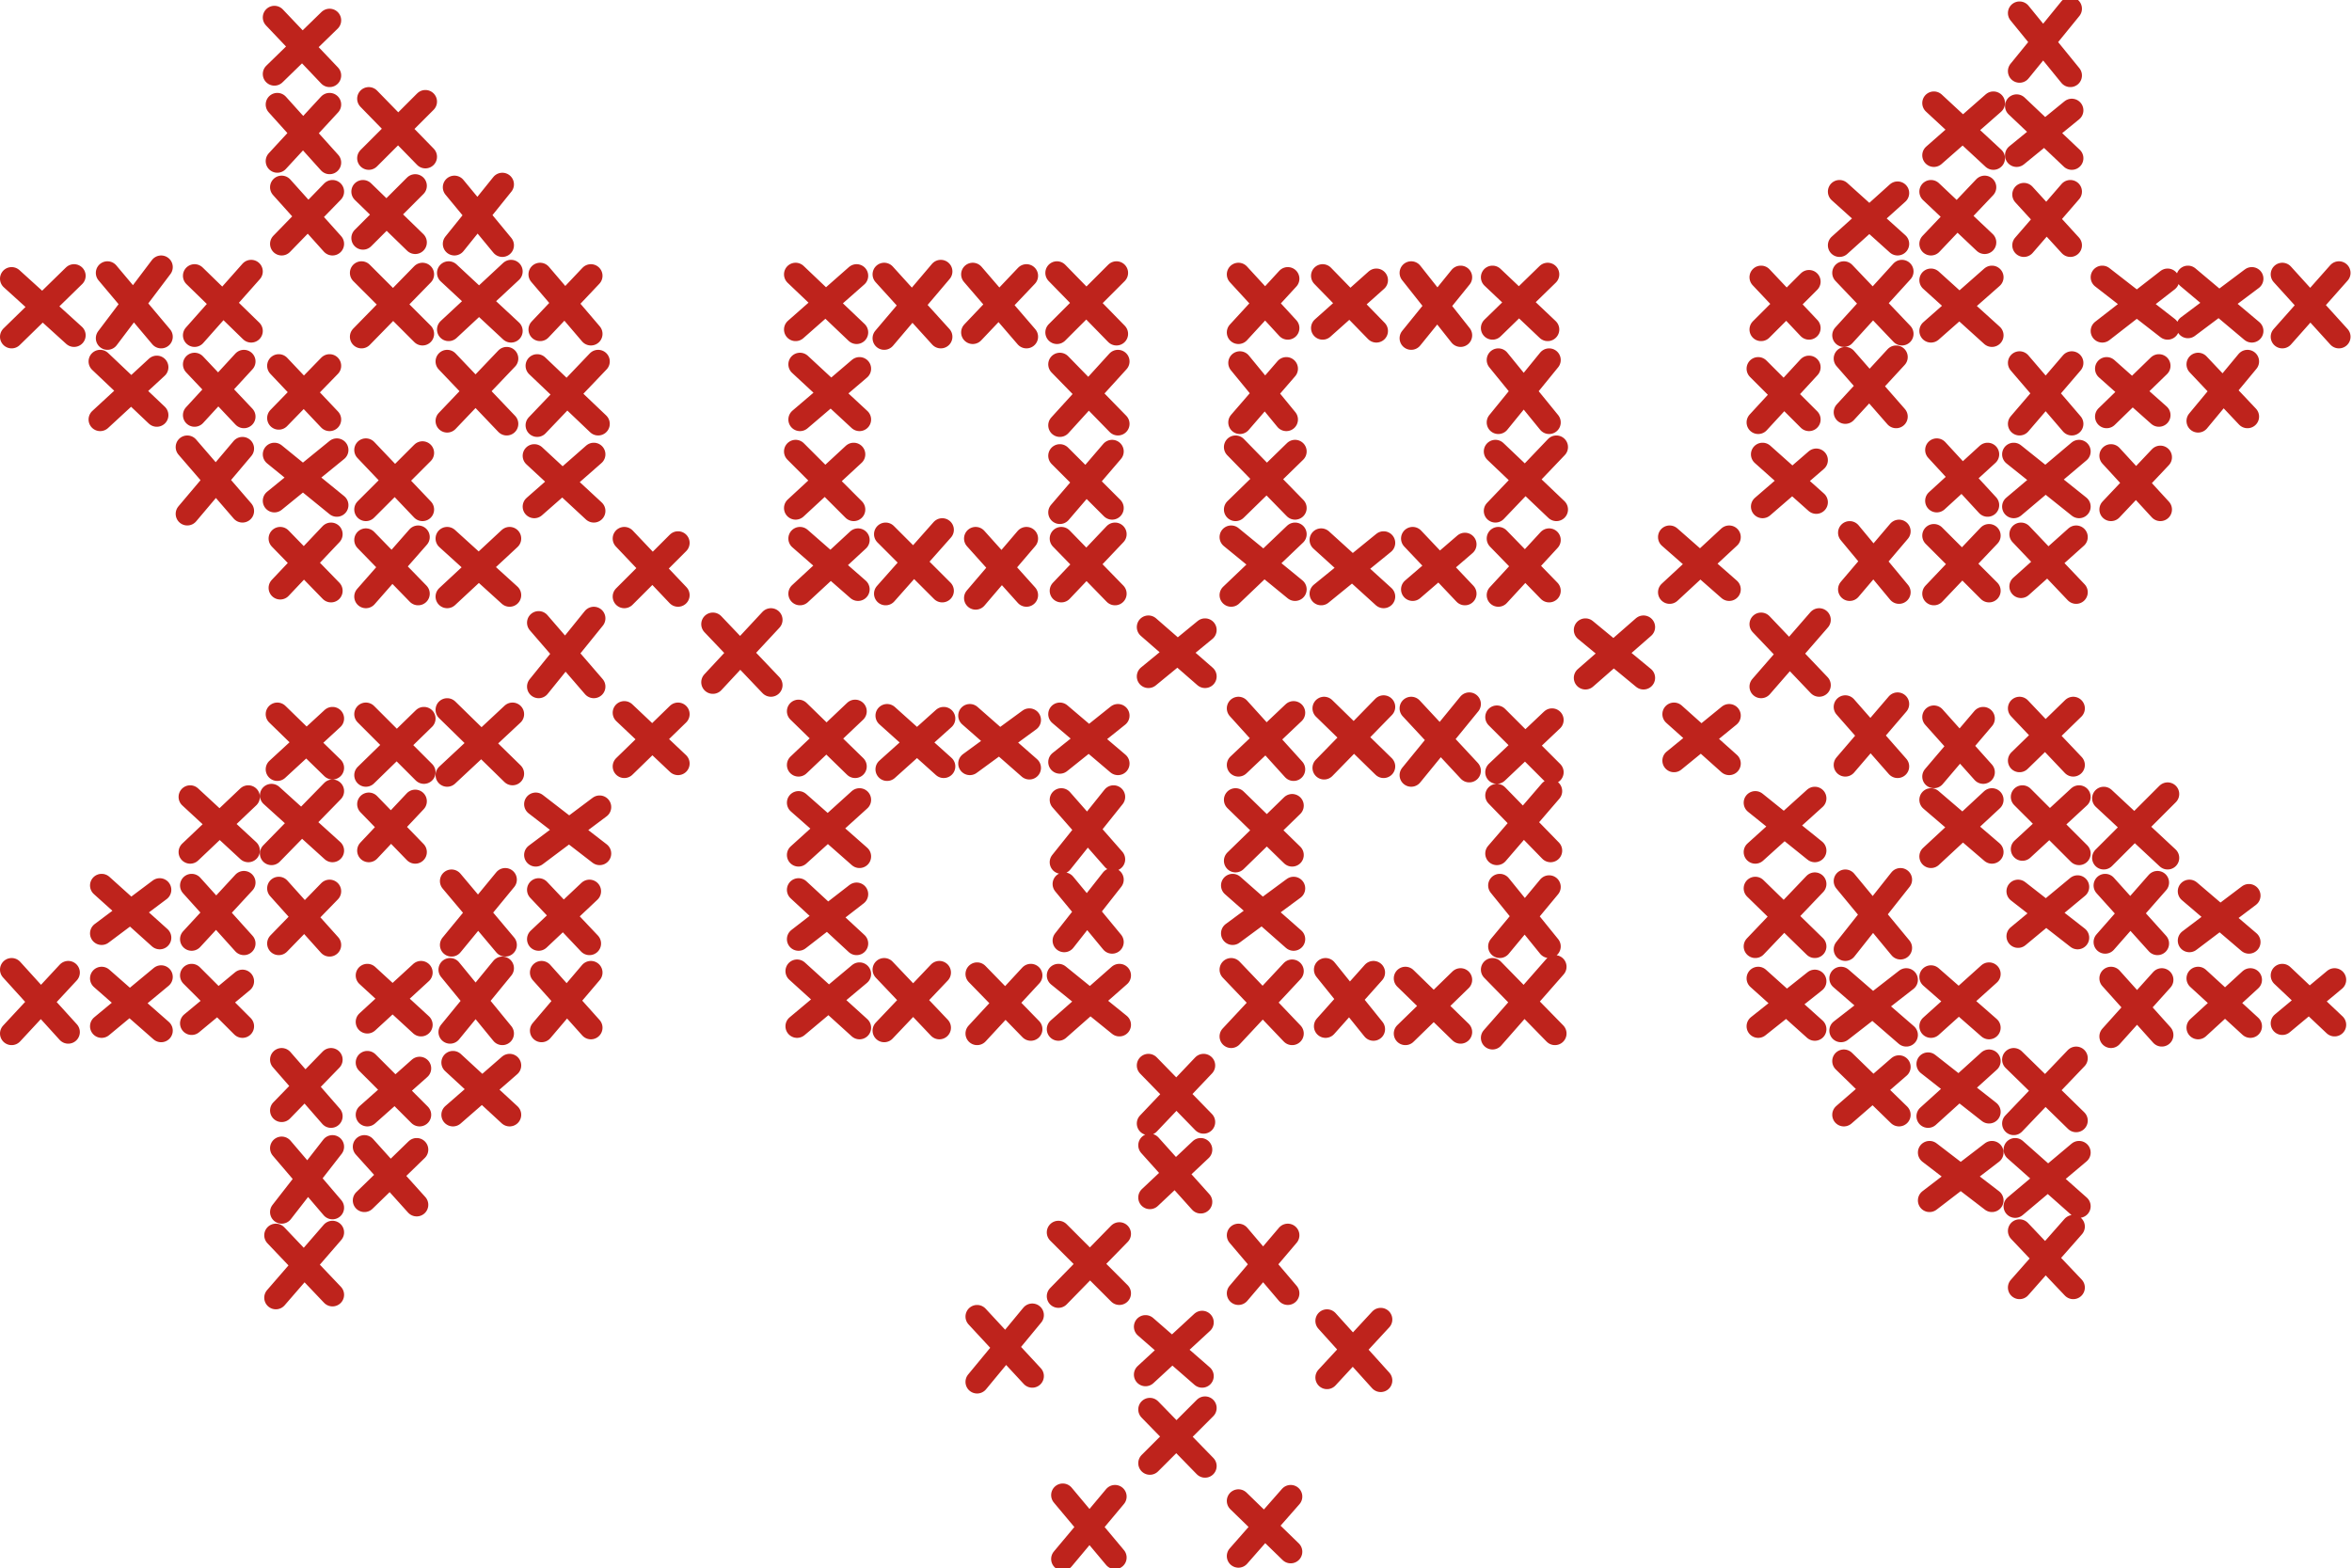
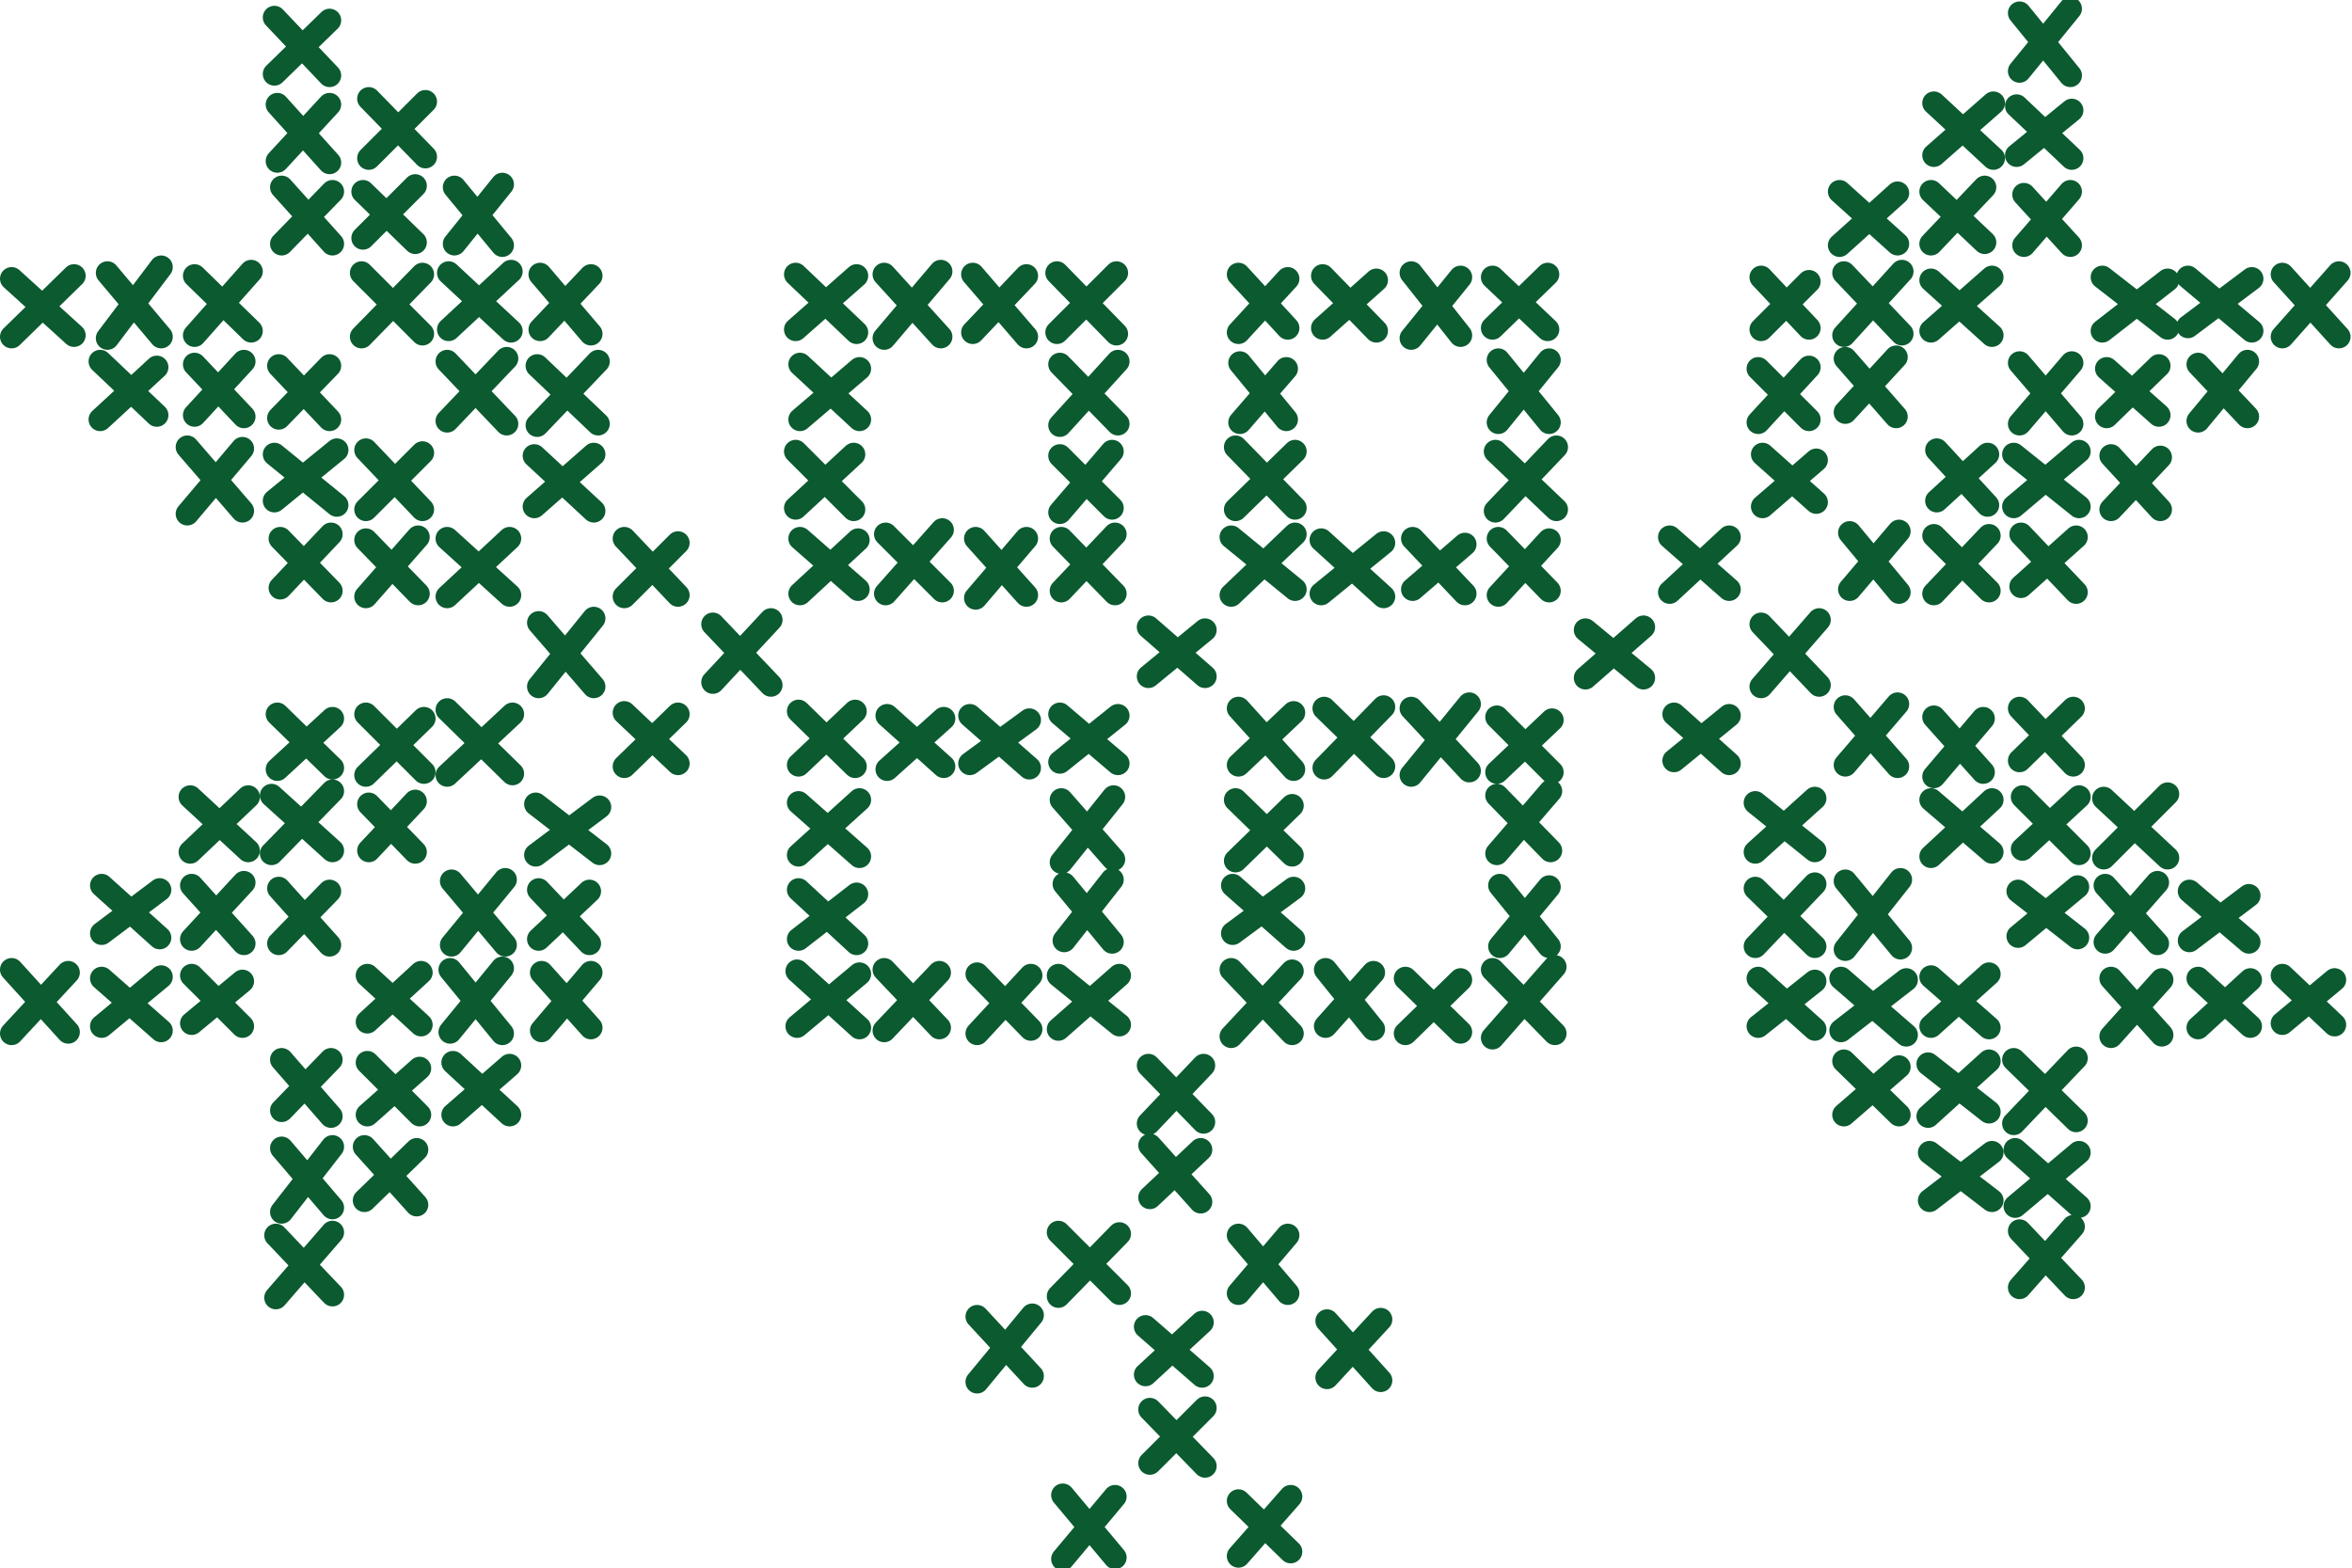
<svg xmlns="http://www.w3.org/2000/svg" width="162" height="108" viewBox="0 0 162 108">
-   <path d="M18.9 1.2L22.7 5.2M22.7 1.4L18.9 5.1M139.1 0.9L142.6 5.2M142.6 0.6L139.1 4.9M19.1 7.2L22.7 11.2M22.7 7.2L19.1 11.1M25.4 6.8L29.3 10.8M29.3 7.0L25.4 10.9M133.2 7.1L137.3 10.9M137.3 7.1L133.2 10.7M138.9 7.3L142.7 10.9M142.7 7.6L138.9 10.7M19.4 12.9L22.9 16.8M22.9 13.2L19.4 16.8M25.0 13.2L28.6 16.7M28.6 12.8L25.0 16.4M31.3 12.9L34.6 16.9M34.6 12.7L31.3 16.8M126.7 13.2L130.7 16.8M130.7 13.3L126.7 16.9M133.0 13.2L136.7 16.7M136.7 12.9L133.0 16.8M139.4 13.4L142.6 16.9M142.6 13.2L139.4 16.9M0.8 19.2L5.1 23.1M5.1 19.0L0.8 23.2M7.4 18.8L11.1 23.2M11.1 18.4L7.4 23.3M13.4 19.0L17.3 22.8M17.3 18.7L13.4 23.1M24.9 18.8L29.1 23.0M29.1 18.9L24.9 23.2M30.9 18.8L35.2 22.8M35.2 18.7L30.9 22.7M37.2 18.9L40.7 23.0M40.7 19.0L37.2 22.7M54.8 18.9L59.0 22.9M59.0 19.0L54.8 22.7M60.9 18.9L64.8 23.2M64.8 18.7L60.9 23.3M67.0 18.9L70.7 23.2M70.7 19.0L67.0 22.9M72.8 18.8L76.9 23.0M76.9 18.8L72.8 22.9M85.3 18.9L88.7 22.6M88.7 19.2L85.3 22.9M91.1 19.0L94.8 22.8M94.8 19.3L91.1 22.6M97.2 18.8L100.6 23.1M100.6 19.1L97.2 23.3M102.8 19.1L106.6 22.7M106.6 18.9L102.8 22.6M121.3 19.1L124.6 22.6M124.6 19.4L121.3 22.7M127.0 18.8L131.0 23.0M131.0 18.7L127.0 23.1M133.0 19.3L137.2 23.1M137.2 19.1L133.0 22.8M144.8 19.1L149.3 22.6M149.3 19.3L144.8 22.8M150.7 19.1L155.1 22.8M155.1 19.2L150.7 22.5M157.2 18.9L161.1 23.2M161.1 18.8L157.2 23.2M6.9 24.9L10.8 28.6M10.8 25.3L6.9 28.9M13.4 25.1L16.8 28.7M16.8 24.9L13.4 28.6M19.2 25.2L22.7 28.9M22.7 25.2L19.2 28.8M30.8 24.9L34.9 29.2M34.9 24.7L30.8 29.0M37.0 25.2L41.2 29.2M41.2 24.9L37.0 29.3M55.1 25.1L59.2 28.9M59.2 25.4L55.1 28.9M73.0 25.1L77.0 29.2M77.0 24.9L73.0 29.3M85.4 25.0L88.6 28.9M88.6 25.4L85.4 29.1M103.2 24.8L106.7 29.1M106.7 24.8L103.2 29.1M121.1 25.4L124.6 28.9M124.6 25.3L121.1 29.1M127.1 24.7L130.6 28.7M130.6 24.6L127.1 28.4M139.1 25.0L142.7 29.2M142.7 25.0L139.1 29.2M145.1 25.4L148.7 28.6M148.7 25.2L145.1 28.7M151.4 25.1L154.8 28.7M154.8 24.9L151.4 29.0M12.9 30.8L16.7 35.2M16.7 30.9L12.9 35.4M18.9 31.3L23.2 34.8M23.2 31.0L18.9 34.5M25.2 31.0L29.1 35.1M29.1 31.2L25.2 35.1M36.8 31.4L40.9 35.2M40.9 31.3L36.8 34.9M54.8 31.1L58.8 35.1M58.8 31.3L54.8 35.0M73.0 31.4L76.6 35.0M76.6 31.1L73.0 35.3M85.1 30.8L89.2 35.0M89.2 31.1L85.1 35.1M103.0 31.1L107.2 35.1M107.2 30.8L103.0 35.2M121.4 31.3L125.1 34.6M125.1 31.7L121.4 34.9M133.4 31.0L136.9 34.8M136.9 31.3L133.4 34.5M138.7 31.3L143.2 34.9M143.2 31.1L138.7 34.9M145.4 31.4L148.8 35.1M148.8 31.5L145.4 35.1M19.3 37.1L22.8 40.7M22.8 36.8L19.3 40.5M25.2 37.2L28.8 40.9M28.8 37.0L25.2 41.1M30.8 37.1L35.1 41.0M35.1 37.1L30.8 41.1M43.0 37.1L46.7 41.0M46.7 37.4L43.0 41.1M55.1 37.1L59.1 40.6M59.1 37.2L55.1 40.9M61.0 36.8L64.9 40.7M64.9 36.5L61.0 40.9M67.2 37.1L70.7 41.0M70.7 37.1L67.2 41.2M73.1 37.1L76.8 40.9M76.8 36.8L73.1 40.7M84.8 37.0L89.2 40.6M89.2 36.8L84.8 41.0M91.0 37.2L95.3 41.1M95.3 37.4L91.0 40.9M97.3 37.1L100.9 40.9M100.9 37.5L97.3 40.6M103.2 37.1L106.7 40.7M106.7 37.2L103.2 41.0M115.0 37.0L119.1 40.6M119.1 37.0L115.0 40.8M127.4 36.7L130.8 40.8M130.8 36.6L127.4 40.6M133.2 36.9L137.0 40.7M137.0 36.9L133.2 40.9M139.2 36.8L143.0 40.8M143.0 37.0L139.2 40.4M37.1 42.9L40.9 47.3M40.9 42.6L37.1 47.3M49.1 43.0L53.1 47.2M53.1 42.7L49.1 47.0M79.1 43.2L83.0 46.6M83.0 43.4L79.1 46.6M109.2 43.4L113.2 46.7M113.2 43.2L109.2 46.7M121.3 43.0L125.3 47.2M125.3 42.7L121.3 47.3M19.1 49.2L22.9 52.9M22.9 49.5L19.1 53.0M25.2 49.2L29.2 53.2M29.2 49.5L25.2 53.4M30.8 48.9L35.3 53.3M35.3 49.2L30.8 53.4M43.0 49.1L46.7 52.6M46.7 49.2L43.0 52.8M55.0 49.0L58.9 52.8M58.9 49.0L55.0 52.7M61.1 49.3L65.0 52.8M65.0 49.5L61.1 53.0M66.8 49.3L70.9 52.9M70.9 49.6L66.8 52.6M73.0 49.2L77.0 52.6M77.0 49.3L73.0 52.5M85.3 48.8L89.1 53.0M89.1 49.1L85.3 52.7M91.2 48.8L95.3 52.8M95.3 48.7L91.2 52.9M97.2 48.8L101.2 53.1M101.2 48.5L97.2 53.4M103.1 49.4L106.9 53.2M106.9 49.6L103.1 53.2M115.3 49.2L119.1 52.6M119.1 49.3L115.3 52.4M127.1 48.7L130.7 52.8M130.7 48.5L127.1 52.7M133.2 49.4L136.6 53.2M136.6 49.5L133.2 53.5M139.1 48.8L142.8 52.7M142.8 48.8L139.1 52.4M13.1 54.9L17.1 58.6M17.1 54.9L13.1 58.7M18.7 54.8L22.9 58.6M22.9 54.5L18.7 58.8M25.4 55.4L28.6 58.7M28.6 55.2L25.4 58.6M36.9 55.4L41.3 58.8M41.3 55.6L36.9 58.9M55.0 55.3L59.2 59.0M59.2 55.1L55.0 58.9M73.1 55.1L76.7 59.2M76.7 54.9L73.1 59.4M85.1 55.1L89.0 58.9M89.0 55.5L85.1 59.3M103.1 54.8L106.8 58.6M106.8 54.5L103.1 58.8M120.9 55.3L125.0 58.6M125.0 55.0L120.9 58.7M133.0 55.1L137.2 58.7M137.2 55.1L133.0 59.0M139.3 54.9L143.2 58.8M143.2 54.9L139.3 58.5M144.9 55.0L149.3 59.1M149.3 54.7L144.9 59.1M7.0 61.0L11.0 64.6M11.0 61.3L7.0 64.3M13.2 61.0L16.8 65.0M16.8 60.8L13.2 64.7M19.2 61.2L22.7 65.1M22.7 61.4L19.2 65.0M31.1 60.7L34.8 65.1M34.8 60.6L31.1 65.1M37.1 61.3L40.6 65.0M40.6 61.4L37.1 64.7M55.0 61.3L59.0 65.0M59.0 61.6L55.0 64.7M73.3 60.9L76.6 64.9M76.6 60.6L73.3 64.8M84.9 61.0L89.1 64.7M89.1 61.2L84.9 64.3M103.3 61.0L106.7 65.2M106.7 61.1L103.3 65.2M120.9 61.2L125.0 65.2M125.0 60.9L120.9 65.2M127.1 60.7L130.9 65.3M130.9 60.6L127.1 65.4M139.0 61.4L143.1 64.6M143.1 61.1L139.0 64.5M145.0 61.0L148.6 65.0M148.6 60.8L145.0 64.9M150.8 61.4L154.9 64.9M154.9 61.7L150.8 64.8M0.8 66.8L4.7 71.1M4.7 67.0L0.8 71.2M7.0 67.4L11.1 71.0M11.1 67.3L7.0 70.7M13.2 67.2L16.7 70.7M16.7 67.6L13.2 70.5M25.3 67.2L29.0 70.6M29.0 67.0L25.3 70.4M31.0 66.8L34.6 71.2M34.6 66.7L31.0 71.1M37.3 67.0L40.7 70.8M40.7 67.0L37.3 71.0M54.9 66.9L59.2 70.8M59.2 67.1L54.9 70.7M60.9 66.8L64.7 70.8M64.7 67.0L60.9 71.0M67.3 67.1L71.0 70.9M71.0 67.2L67.3 71.2M72.9 67.2L77.1 70.6M77.1 67.2L72.9 70.9M84.8 66.8L89.0 71.2M89.0 66.9L84.8 71.4M91.3 66.8L94.6 70.9M94.6 67.0L91.3 70.7M96.8 67.4L100.6 71.1M100.6 67.5L96.8 71.2M102.8 66.8L107.1 71.2M107.1 66.6L102.8 71.5M121.1 67.4L125.0 70.9M125.0 67.6L121.1 70.7M126.8 67.4L131.3 71.3M131.3 67.5L126.8 71.0M133.0 67.3L137.0 70.8M137.0 67.1L133.0 70.7M145.4 67.4L148.9 71.3M148.9 67.5L145.4 71.4M151.4 67.4L155.0 70.7M155.0 67.5L151.4 70.8M157.2 67.2L160.8 70.6M160.8 67.5L157.2 70.5M19.4 73.0L22.8 76.9M22.8 73.0L19.4 76.5M25.3 73.2L28.9 76.8M28.9 73.6L25.3 76.8M31.2 73.2L35.1 76.8M35.1 73.4L31.2 76.8M79.1 73.4L82.9 77.3M82.9 73.4L79.1 77.4M127.0 73.1L130.8 76.8M130.8 73.5L127.0 76.8M132.8 73.3L137.0 76.6M137.0 73.1L132.8 76.9M138.7 73.0L143.0 77.2M143.0 72.9L138.7 77.4M19.4 79.1L22.9 83.2M22.9 79.0L19.4 83.5M25.1 79.0L28.7 83.0M28.7 79.2L25.1 82.7M79.2 78.9L82.7 82.8M82.7 79.2L79.2 82.5M132.9 79.4L137.2 82.7M137.2 79.4L132.9 82.7M138.8 79.2L143.2 83.1M143.2 79.4L138.8 83.1M19.0 85.1L22.9 89.2M22.9 84.9L19.0 89.4M72.9 84.9L77.1 89.1M77.1 85.0L72.9 89.3M85.3 85.1L88.7 89.1M88.7 85.1L85.3 89.1M139.1 84.8L142.8 88.7M142.8 84.5L139.1 88.7M67.3 90.7L71.1 94.8M71.1 90.6L67.3 95.2M78.9 91.4L82.8 94.8M82.8 91.1L78.9 94.7M91.4 91.0L95.1 95.1M95.1 90.9L91.4 94.9M79.2 97.1L83.0 101.0M83.0 97.0L79.2 100.8M73.2 103.0L76.8 107.3M76.8 103.1L73.2 107.4M85.3 103.4L88.9 106.9M88.9 103.1L85.3 107.2" stroke="#BE231C" stroke-width="1.6" stroke-linecap="round" fill="none" />
+   <path d="M18.9 1.2L22.7 5.2M22.7 1.4L18.9 5.1M139.1 0.9L142.6 5.2M142.6 0.6L139.1 4.9M19.1 7.2L22.7 11.2M22.7 7.2L19.1 11.1M25.4 6.8L29.3 10.8M29.3 7.0L25.4 10.9M133.2 7.1L137.3 10.9M137.3 7.1L133.2 10.7M138.9 7.3L142.7 10.9M142.7 7.6L138.9 10.7M19.4 12.9L22.9 16.8M22.9 13.2L19.4 16.8M25.0 13.2L28.6 16.7M28.6 12.8L25.0 16.4M31.3 12.9L34.6 16.9M34.6 12.7L31.3 16.8M126.7 13.2L130.7 16.8M130.7 13.3L126.7 16.9M133.0 13.2L136.7 16.7M136.7 12.9L133.0 16.8M139.4 13.4L142.6 16.9M142.6 13.2L139.4 16.9M0.8 19.2L5.1 23.1M5.1 19.0L0.8 23.2M7.4 18.8L11.1 23.2M11.1 18.4L7.4 23.3M13.4 19.0L17.3 22.8M17.3 18.7L13.4 23.1M24.9 18.8L29.1 23.0M29.1 18.9L24.9 23.2M30.9 18.8L35.2 22.8M35.2 18.7L30.9 22.7M37.2 18.9L40.7 23.0M40.7 19.0L37.2 22.7M54.8 18.9L59.0 22.9M59.0 19.0L54.8 22.7M60.9 18.9L64.8 23.2M64.8 18.7L60.9 23.3M67.0 18.9L70.7 23.2M70.7 19.0L67.0 22.9M72.8 18.8L76.9 23.0M76.9 18.8L72.8 22.9M85.3 18.9L88.7 22.6M88.7 19.2L85.3 22.9M91.1 19.0L94.8 22.8M94.8 19.3L91.1 22.6M97.2 18.8L100.6 23.1M100.6 19.1L97.2 23.3M102.8 19.1L106.6 22.7M106.6 18.9L102.8 22.6M121.3 19.1L124.6 22.6M124.6 19.4L121.3 22.7M127.0 18.8L131.0 23.0M131.0 18.7L127.0 23.1M133.0 19.3L137.2 23.1M137.2 19.1L133.0 22.8M144.8 19.1L149.3 22.6M149.3 19.3L144.8 22.8M150.7 19.1L155.1 22.8M155.1 19.2L150.7 22.5M157.2 18.9L161.1 23.2M161.1 18.8L157.2 23.2M6.9 24.9L10.8 28.6M10.8 25.3L6.9 28.9M13.4 25.1L16.8 28.7M16.8 24.9L13.4 28.6M19.2 25.2L22.7 28.9M22.7 25.2L19.2 28.8M30.8 24.9L34.9 29.2M34.9 24.7L30.8 29.0M37.0 25.2L41.2 29.2M41.2 24.9L37.0 29.3M55.1 25.1L59.2 28.9M59.2 25.4L55.1 28.9M73.0 25.1L77.0 29.2M77.0 24.9L73.0 29.3M85.4 25.0L88.6 28.9M88.6 25.4L85.4 29.1M103.2 24.8L106.7 29.1M106.7 24.8L103.2 29.1M121.1 25.4L124.6 28.9M124.6 25.3L121.1 29.1M127.1 24.7L130.6 28.7M130.6 24.6L127.1 28.4M139.1 25.0L142.7 29.2M142.7 25.0L139.1 29.2M145.1 25.4L148.7 28.6M148.7 25.2L145.1 28.7M151.4 25.1L154.8 28.7M154.8 24.9L151.4 29.0M12.9 30.8L16.7 35.2M16.7 30.9L12.9 35.4M18.9 31.3L23.2 34.8M23.2 31.0L18.9 34.5M25.2 31.0L29.1 35.1M29.1 31.2L25.2 35.1M36.8 31.4L40.9 35.2M40.9 31.3L36.8 34.9M54.8 31.1L58.8 35.1M58.8 31.3L54.8 35.0M73.0 31.4L76.6 35.0M76.6 31.1L73.0 35.3M85.1 30.8L89.2 35.0M89.2 31.1L85.1 35.1M103.0 31.1L107.2 35.1M107.2 30.8L103.0 35.2M121.4 31.3L125.1 34.6M125.1 31.7L121.4 34.9M133.4 31.0L136.9 34.8M136.9 31.3L133.4 34.5M138.7 31.3L143.2 34.9M143.2 31.1L138.7 34.9M145.4 31.4L148.8 35.1M148.8 31.5L145.4 35.1M19.3 37.1L22.8 40.7M22.8 36.8L19.3 40.5M25.2 37.2L28.8 40.9M28.8 37.0L25.2 41.1M30.8 37.1L35.1 41.0M35.1 37.1L30.8 41.1M43.0 37.1L46.7 41.0M46.7 37.4L43.0 41.1M55.1 37.1L59.1 40.6M59.1 37.2L55.1 40.9M61.0 36.8L64.9 40.7M64.9 36.5L61.0 40.9M67.2 37.1L70.7 41.0M70.7 37.1L67.2 41.2M73.1 37.1L76.8 40.9M76.8 36.8L73.1 40.7M84.8 37.0L89.2 40.6M89.2 36.8L84.8 41.0M91.0 37.2L95.3 41.1M95.3 37.4L91.0 40.9M97.3 37.1L100.9 40.9M100.9 37.5L97.3 40.6M103.2 37.1L106.7 40.7M106.7 37.2L103.2 41.0M115.0 37.0L119.1 40.6M119.1 37.0L115.0 40.8M127.4 36.7L130.8 40.8M130.8 36.6L127.4 40.6M133.2 36.9L137.0 40.7M137.0 36.9L133.2 40.9M139.2 36.8L143.0 40.8M143.0 37.0L139.2 40.4M37.1 42.9L40.9 47.3M40.9 42.6L37.1 47.3M49.1 43.0L53.1 47.2M53.1 42.7L49.1 47.0M79.1 43.2L83.0 46.6M83.0 43.4L79.1 46.6M109.2 43.4L113.2 46.7M113.2 43.2L109.2 46.7M121.3 43.0L125.3 47.2M125.3 42.7L121.3 47.3M19.1 49.2L22.9 52.9M22.9 49.5L19.1 53.0M25.2 49.2L29.2 53.2M29.2 49.5L25.2 53.4M30.8 48.9L35.3 53.3M35.3 49.2L30.8 53.4M43.0 49.1L46.7 52.6M46.7 49.2L43.0 52.8M55.0 49.0L58.9 52.8M58.9 49.0L55.0 52.7M61.1 49.3L65.0 52.8M65.0 49.5L61.1 53.0M66.8 49.3L70.9 52.9M70.9 49.6L66.8 52.6M73.0 49.2L77.0 52.6M77.0 49.3L73.0 52.5M85.3 48.8L89.1 53.0M89.1 49.1L85.3 52.7M91.2 48.8L95.3 52.8M95.3 48.7L91.2 52.9M97.2 48.8L101.2 53.1M101.2 48.5L97.2 53.4M103.1 49.4L106.9 53.2M106.9 49.6L103.1 53.2M115.3 49.2L119.1 52.6M119.1 49.3L115.3 52.4M127.1 48.7L130.7 52.8M130.7 48.5L127.1 52.7M133.2 49.4L136.6 53.2M136.6 49.5L133.2 53.5M139.1 48.8L142.8 52.7M142.8 48.8L139.1 52.4M13.1 54.9L17.1 58.6M17.1 54.9L13.1 58.7M18.7 54.8L22.9 58.6M22.9 54.5L18.7 58.8M25.4 55.4L28.6 58.7M28.6 55.2L25.4 58.6M36.9 55.4L41.3 58.8M41.3 55.6L36.9 58.9M55.0 55.3L59.2 59.0M59.2 55.1L55.0 58.9M73.1 55.1L76.7 59.2M76.7 54.9L73.1 59.4M85.1 55.1L89.0 58.9M89.0 55.5L85.1 59.3M103.1 54.8L106.8 58.6M106.8 54.5L103.1 58.8M120.9 55.3L125.0 58.6M125.0 55.0L120.9 58.7M133.0 55.1L137.2 58.7M137.2 55.1L133.0 59.0M139.3 54.9L143.2 58.8M143.2 54.9L139.3 58.5M144.9 55.0L149.3 59.1M149.3 54.7L144.9 59.1M7.0 61.0L11.0 64.6M11.0 61.3L7.0 64.3M13.2 61.0L16.8 65.0M16.8 60.8L13.2 64.7M19.2 61.2L22.7 65.1M22.7 61.4L19.2 65.0M31.1 60.7L34.8 65.1M34.8 60.6L31.1 65.1M37.1 61.3L40.6 65.0M40.6 61.4L37.1 64.7M55.0 61.3L59.0 65.0M59.0 61.6L55.0 64.7M73.3 60.9L76.6 64.9M76.6 60.6L73.3 64.8M84.9 61.0L89.1 64.7M89.1 61.2L84.9 64.3M103.3 61.0L106.7 65.2M106.7 61.1L103.3 65.2M120.9 61.2L125.0 65.2M125.0 60.9L120.9 65.2M127.1 60.7L130.9 65.3M130.9 60.6L127.1 65.4M139.0 61.4L143.1 64.6M143.1 61.1L139.0 64.5M145.0 61.0L148.6 65.0M148.6 60.8L145.0 64.9M150.8 61.4L154.9 64.9M154.9 61.7L150.8 64.8M0.8 66.8L4.7 71.1M4.7 67.0L0.8 71.2M7.0 67.4L11.1 71.0M11.1 67.3L7.0 70.7M13.2 67.2L16.7 70.7M16.7 67.6L13.2 70.5M25.3 67.2L29.0 70.6M29.0 67.0L25.3 70.4M31.0 66.8L34.6 71.2M34.6 66.7L31.0 71.1M37.3 67.0L40.7 70.8M40.7 67.0L37.3 71.0M54.9 66.9L59.2 70.8M59.2 67.1L54.9 70.7M60.9 66.8L64.7 70.8M64.7 67.0L60.9 71.0M67.3 67.1L71.0 70.9M71.0 67.2L67.3 71.2M72.9 67.2L77.1 70.6M77.1 67.2L72.9 70.9M84.8 66.8L89.0 71.2M89.0 66.9L84.8 71.4M91.3 66.8L94.6 70.9M94.6 67.0L91.3 70.7M96.8 67.4L100.6 71.1M100.6 67.5L96.8 71.2M102.8 66.8L107.1 71.2M107.1 66.6L102.8 71.5M121.1 67.4L125.0 70.9M125.0 67.6L121.1 70.7M126.8 67.4L131.3 71.3M131.3 67.5L126.8 71.0M133.0 67.3L137.0 70.8M137.0 67.1L133.0 70.7M145.4 67.4L148.9 71.3M148.9 67.5L145.4 71.4M151.4 67.4L155.0 70.7M155.0 67.5L151.4 70.8M157.2 67.2L160.8 70.6M160.8 67.5L157.2 70.5M19.4 73.0L22.8 76.9M22.8 73.0L19.4 76.5M25.3 73.2L28.9 76.8M28.9 73.6L25.3 76.8M31.2 73.2L35.1 76.8M35.1 73.4L31.2 76.8M79.1 73.4L82.9 77.3M82.9 73.4L79.1 77.4M127.0 73.1L130.8 76.8M130.8 73.5L127.0 76.8M132.8 73.3L137.0 76.6M137.0 73.1L132.8 76.9M138.7 73.0L143.0 77.2M143.0 72.9L138.7 77.4M19.4 79.1L22.9 83.2M22.9 79.0L19.4 83.5M25.1 79.0L28.7 83.0M28.7 79.2L25.1 82.7M79.2 78.9L82.7 82.8M82.7 79.2L79.2 82.5M132.9 79.4L137.2 82.7M137.2 79.4L132.9 82.7M138.8 79.2L143.2 83.1M143.2 79.4L138.8 83.1M19.0 85.1L22.9 89.2M22.9 84.9L19.0 89.4M72.9 84.9L77.1 89.1M77.1 85.0L72.9 89.3M85.3 85.1L88.7 89.1M88.7 85.1L85.3 89.1M139.1 84.8L142.8 88.7M142.8 84.5L139.1 88.7M67.3 90.7L71.1 94.8M71.1 90.6L67.3 95.2M78.9 91.4L82.8 94.8M82.8 91.1L78.9 94.7M91.4 91.0L95.1 95.1M95.1 90.9L91.4 94.9M79.2 97.1L83.0 101.0M83.0 97.0L79.2 100.8M73.2 103.0L76.8 107.3M76.8 103.1L73.2 107.4M85.3 103.4L88.9 106.9M88.9 103.1L85.3 107.2" stroke="#0B5A30" stroke-width="1.6" stroke-linecap="round" fill="none" />
</svg>
